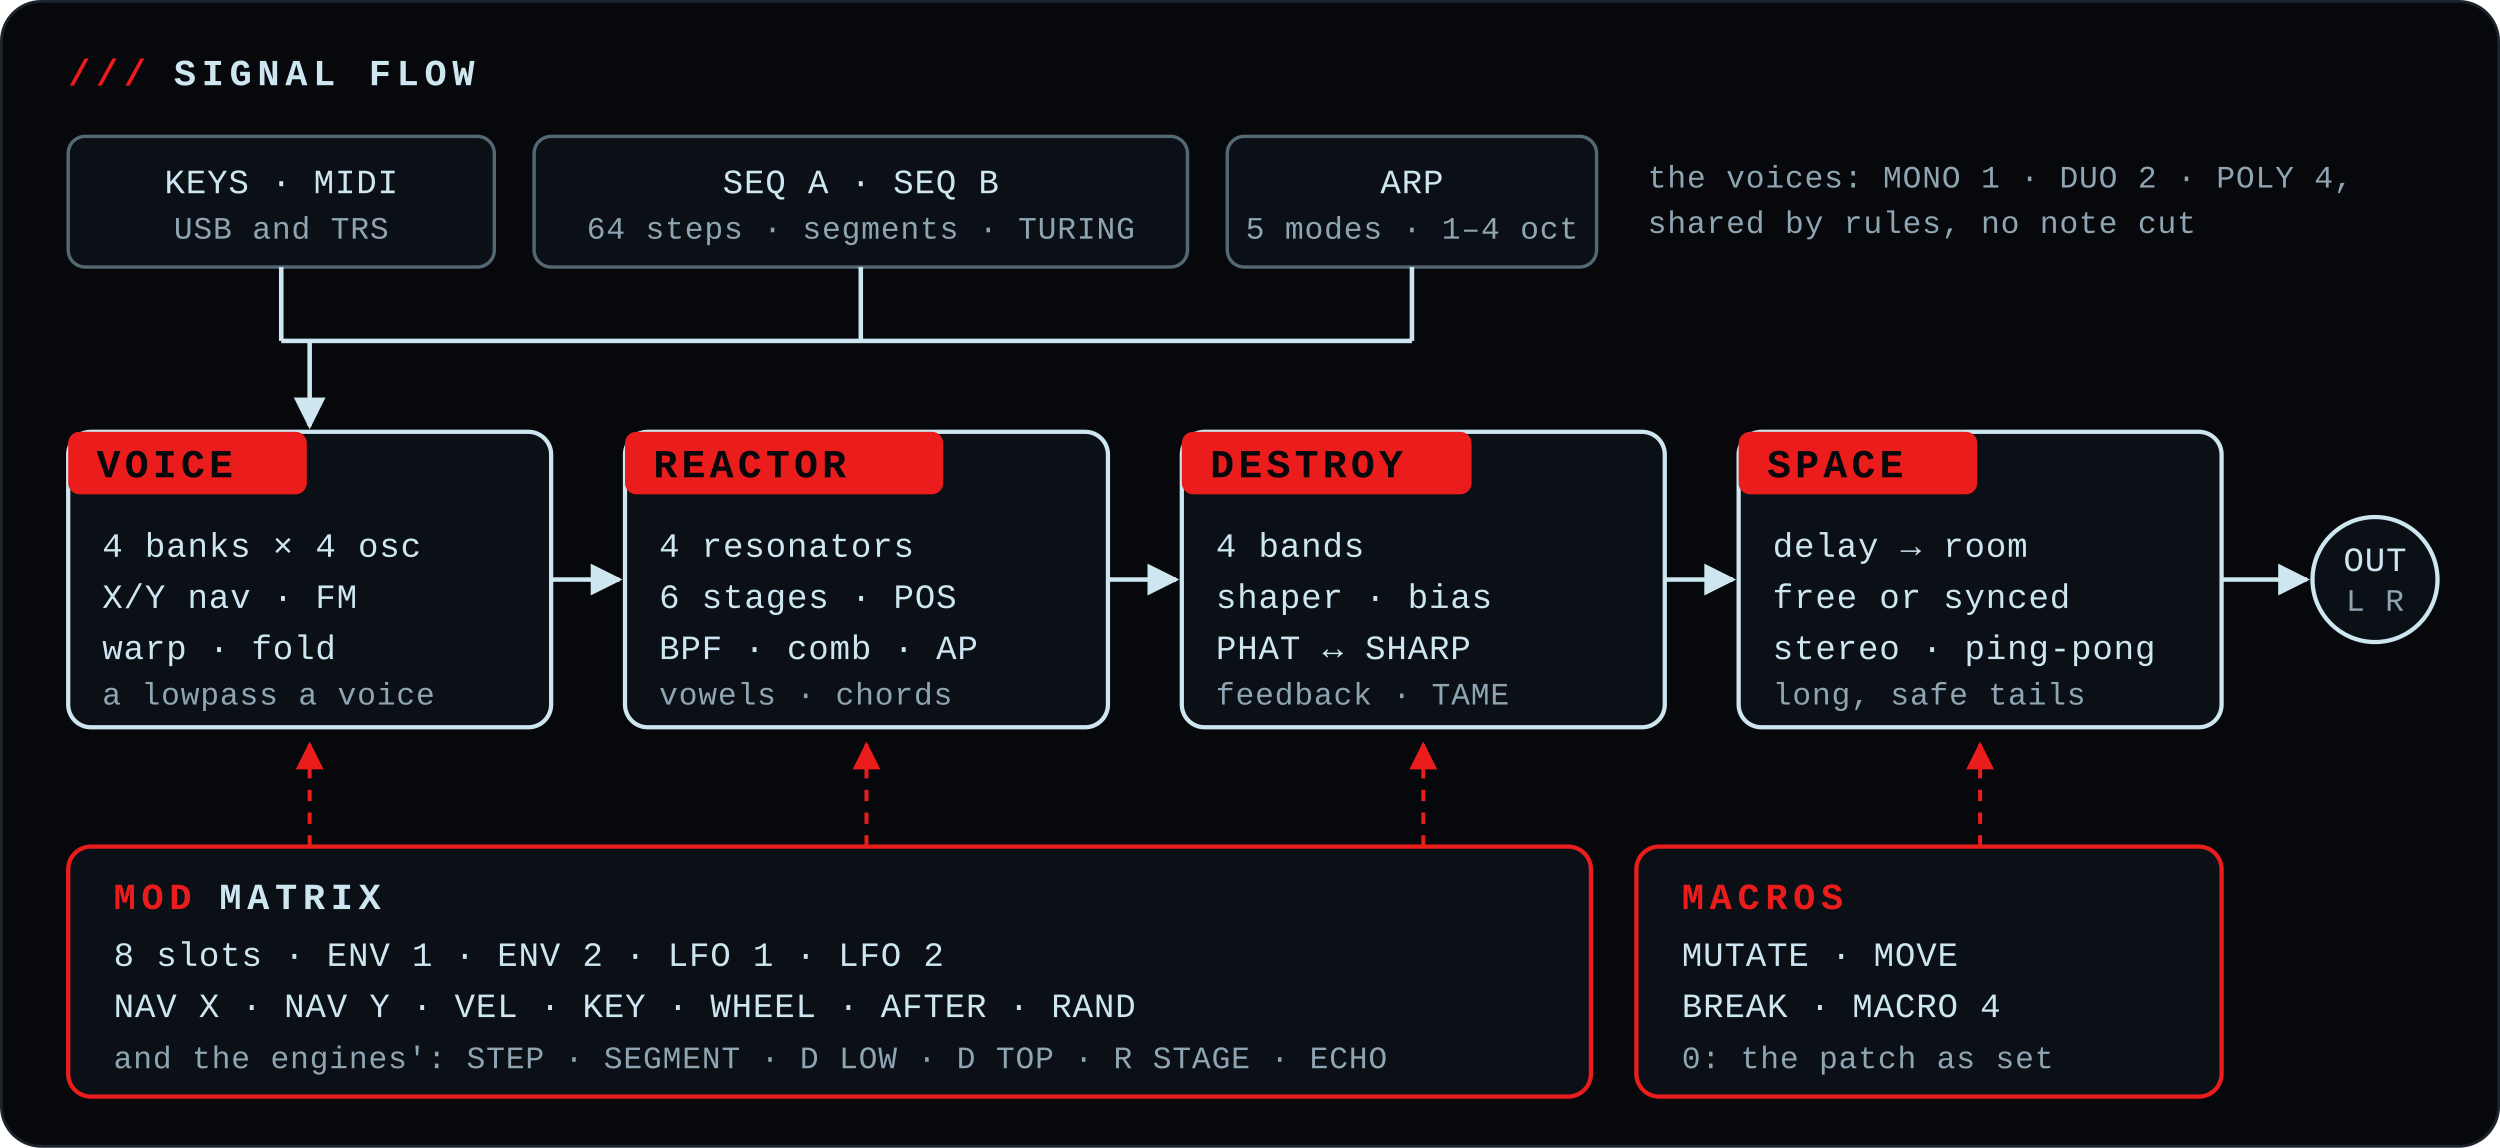
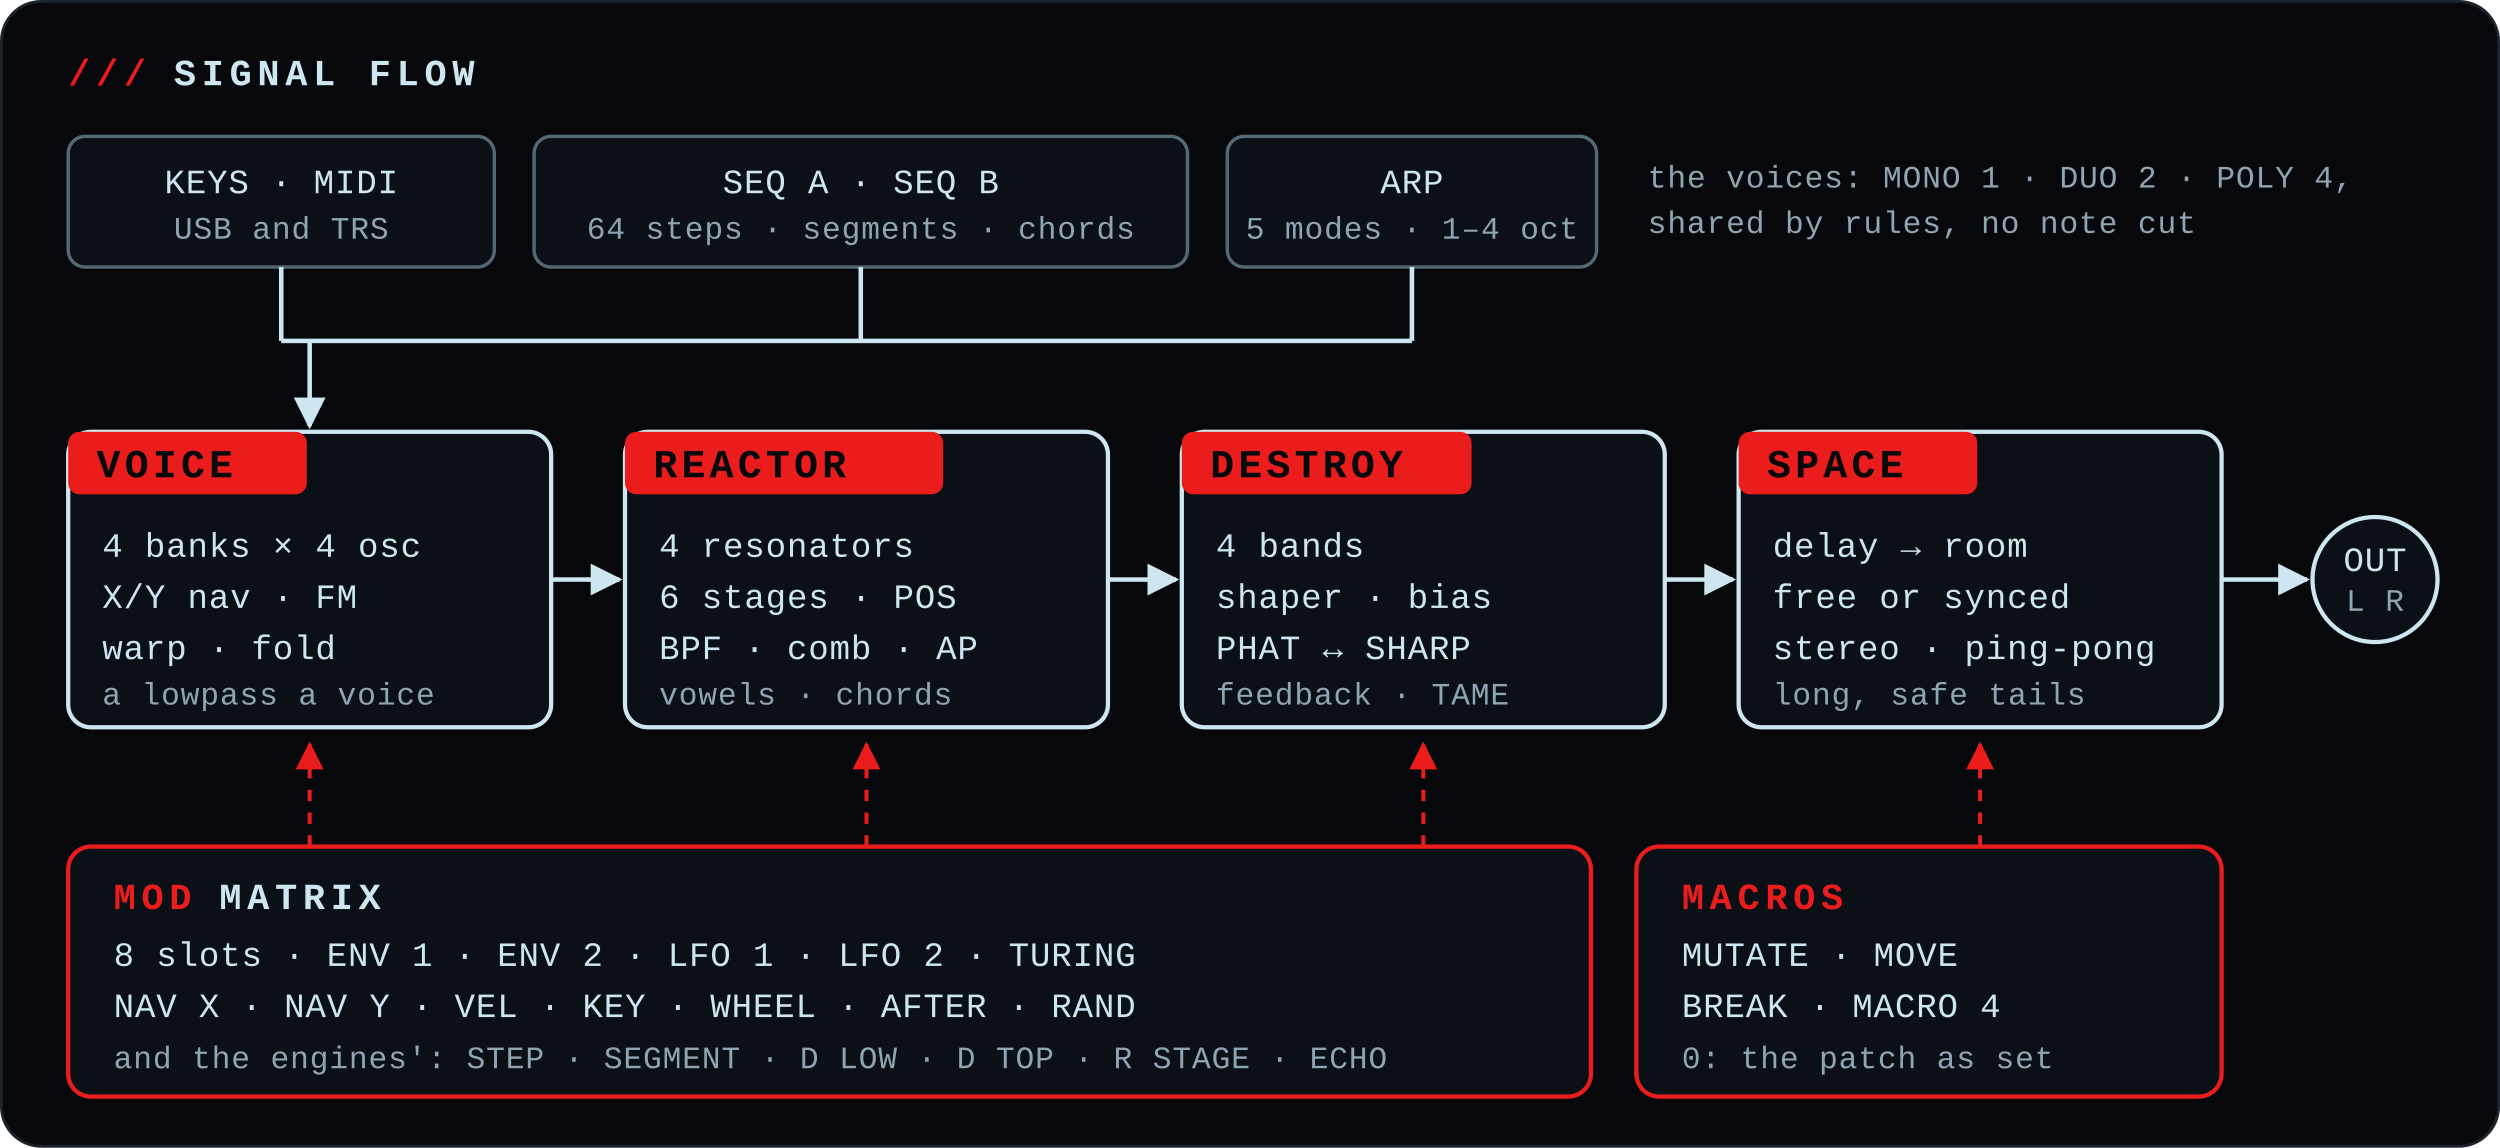
- <svg xmlns="http://www.w3.org/2000/svg" viewBox="0 0 880 404" width="880" height="404" role="img" aria-label="Star Distroyer's signal chain: notes from the keys, MIDI, two sequencer tracks, TURING and the arpeggiator play the voices; VOICE, REACTOR, DESTROY and SPACE in series to the stereo out; the modulation matrix and four macros reach every engine">
+ <svg xmlns="http://www.w3.org/2000/svg" viewBox="0 0 880 404" width="880" height="404" role="img" aria-label="Star Distroyer's signal chain: notes from the keys, MIDI, two sequencer tracks and the arpeggiator play the voices; VOICE, REACTOR, DESTROY and SPACE in series to the stereo out; the modulation matrix with TURING and four macros reach every engine">
  <defs>
    <marker id="a" viewBox="0 0 10 10" refX="9" refY="5" markerWidth="7" markerHeight="7" orient="auto-start-reverse">
      <path d="M0 0 L10 5 L0 10 z" fill="#CDE6F0" />
    </marker>
    <marker id="r" viewBox="0 0 10 10" refX="9" refY="5" markerWidth="7" markerHeight="7" orient="auto-start-reverse">
      <path d="M0 0 L10 5 L0 10 z" fill="#EB1C1C" />
    </marker>
    <style>
      text { font-family: ui-monospace, SFMono-Regular, Menlo, Consolas, "Liberation Mono", monospace; fill: #CDE6F0; }
      .t { font-size: 14px; font-weight: 700; letter-spacing: 1.5px; fill: #06080C; }
      .b { font-size: 12px; letter-spacing: 0.3px; }
      .d { font-size: 11px; letter-spacing: 0.3px; fill: #8FA5B2; }
      .h { font-size: 13px; font-weight: 700; letter-spacing: 2px; }
      .box { fill: #0B1017; stroke: #CDE6F0; stroke-width: 1.5; }
      .src { fill: #0B1017; stroke: #546874; stroke-width: 1.2; }
      .ln { stroke: #CDE6F0; stroke-width: 1.6; fill: none; }
      .mod { stroke: #EB1C1C; stroke-width: 1.4; fill: none; stroke-dasharray: 4 4; }
    </style>
  </defs>
  <rect x="0.5" y="0.5" width="879" height="403" rx="14" fill="#06080C" stroke="#1B232C" />
  <text x="24" y="30" class="h">
    <tspan fill="#EB1C1C">///</tspan> SIGNAL FLOW</text>
  <rect x="24" y="48" width="150" height="46" rx="6" class="src" />
  <text x="99" y="68" class="b" text-anchor="middle">KEYS · MIDI</text>
  <text x="99" y="84" class="d" text-anchor="middle">USB and TRS</text>
  <rect x="188" y="48" width="230" height="46" rx="6" class="src" />
  <text x="303" y="68" class="b" text-anchor="middle">SEQ A · SEQ B</text>
-   <text x="303" y="84" class="d" text-anchor="middle">64 steps · segments · TURING</text>
+   <text x="303" y="84" class="d" text-anchor="middle">64 steps · segments · chords</text>
  <rect x="432" y="48" width="130" height="46" rx="6" class="src" />
  <text x="497" y="68" class="b" text-anchor="middle">ARP</text>
  <text x="497" y="84" class="d" text-anchor="middle">5 modes · 1–4 oct</text>
  <path d="M99 94 V120 M303 94 V120 M497 94 V120 M99 120 H497" class="ln" />
  <path d="M109 120 V150" class="ln" marker-end="url(#a)" />
  <text x="580" y="66" class="d">the voices: MONO 1 · DUO 2 · POLY 4,</text>
  <text x="580" y="82" class="d">shared by rules, no note cut</text>
  <rect x="24" y="152" width="170" height="104" rx="8" class="box" />
  <rect x="24" y="152" width="84" height="22" rx="4" fill="#EB1C1C" />
  <text x="34" y="168" class="t">VOICE</text>
  <text x="36" y="196" class="b">4 banks × 4 osc</text>
  <text x="36" y="214" class="b">X/Y nav · FM</text>
  <text x="36" y="232" class="b">warp · fold</text>
  <text x="36" y="248" class="d">a lowpass a voice</text>
  <rect x="220" y="152" width="170" height="104" rx="8" class="box" />
  <rect x="220" y="152" width="112" height="22" rx="4" fill="#EB1C1C" />
  <text x="230" y="168" class="t">REACTOR</text>
  <text x="232" y="196" class="b">4 resonators</text>
  <text x="232" y="214" class="b">6 stages · POS</text>
  <text x="232" y="232" class="b">BPF · comb · AP</text>
  <text x="232" y="248" class="d">vowels · chords</text>
  <rect x="416" y="152" width="170" height="104" rx="8" class="box" />
  <rect x="416" y="152" width="102" height="22" rx="4" fill="#EB1C1C" />
  <text x="426" y="168" class="t">DESTROY</text>
  <text x="428" y="196" class="b">4 bands</text>
  <text x="428" y="214" class="b">shaper · bias</text>
  <text x="428" y="232" class="b">PHAT ↔ SHARP</text>
  <text x="428" y="248" class="d">feedback · TAME</text>
  <rect x="612" y="152" width="170" height="104" rx="8" class="box" />
  <rect x="612" y="152" width="84" height="22" rx="4" fill="#EB1C1C" />
  <text x="622" y="168" class="t">SPACE</text>
  <text x="624" y="196" class="b">delay → room</text>
  <text x="624" y="214" class="b">free or synced</text>
  <text x="624" y="232" class="b">stereo · ping-pong</text>
  <text x="624" y="248" class="d">long, safe tails</text>
  <path d="M194 204 H218" class="ln" marker-end="url(#a)" />
  <path d="M390 204 H414" class="ln" marker-end="url(#a)" />
  <path d="M586 204 H610" class="ln" marker-end="url(#a)" />
  <path d="M782 204 H812" class="ln" marker-end="url(#a)" />
  <circle cx="836" cy="204" r="22" fill="#0B1017" stroke="#CDE6F0" stroke-width="1.5" />
  <text x="836" y="201" class="b" text-anchor="middle">OUT</text>
  <text x="836" y="215" class="d" text-anchor="middle">L R</text>
  <path d="M109 298 V262" class="mod" marker-end="url(#r)" />
  <path d="M305 298 V262" class="mod" marker-end="url(#r)" />
  <path d="M501 298 V262" class="mod" marker-end="url(#r)" />
  <path d="M697 298 V262" class="mod" marker-end="url(#r)" />
  <rect x="24" y="298" width="536" height="88" rx="8" fill="#0B1017" stroke="#EB1C1C" stroke-width="1.5" />
  <text x="40" y="320" class="h">
    <tspan fill="#EB1C1C">MOD</tspan> MATRIX</text>
-   <text x="40" y="340" class="b">8 slots · ENV 1 · ENV 2 · LFO 1 · LFO 2</text>
+   <text x="40" y="340" class="b">8 slots · ENV 1 · ENV 2 · LFO 1 · LFO 2 · TURING</text>
  <text x="40" y="358" class="b">NAV X · NAV Y · VEL · KEY · WHEEL · AFTER · RAND</text>
  <text x="40" y="376" class="d">and the engines': STEP · SEGMENT · D LOW · D TOP · R STAGE · ECHO</text>
  <rect x="576" y="298" width="206" height="88" rx="8" fill="#0B1017" stroke="#EB1C1C" stroke-width="1.5" />
  <text x="592" y="320" class="h">
    <tspan fill="#EB1C1C">MACROS</tspan>
  </text>
  <text x="592" y="340" class="b">MUTATE · MOVE</text>
  <text x="592" y="358" class="b">BREAK · MACRO 4</text>
  <text x="592" y="376" class="d">0: the patch as set</text>
</svg>
